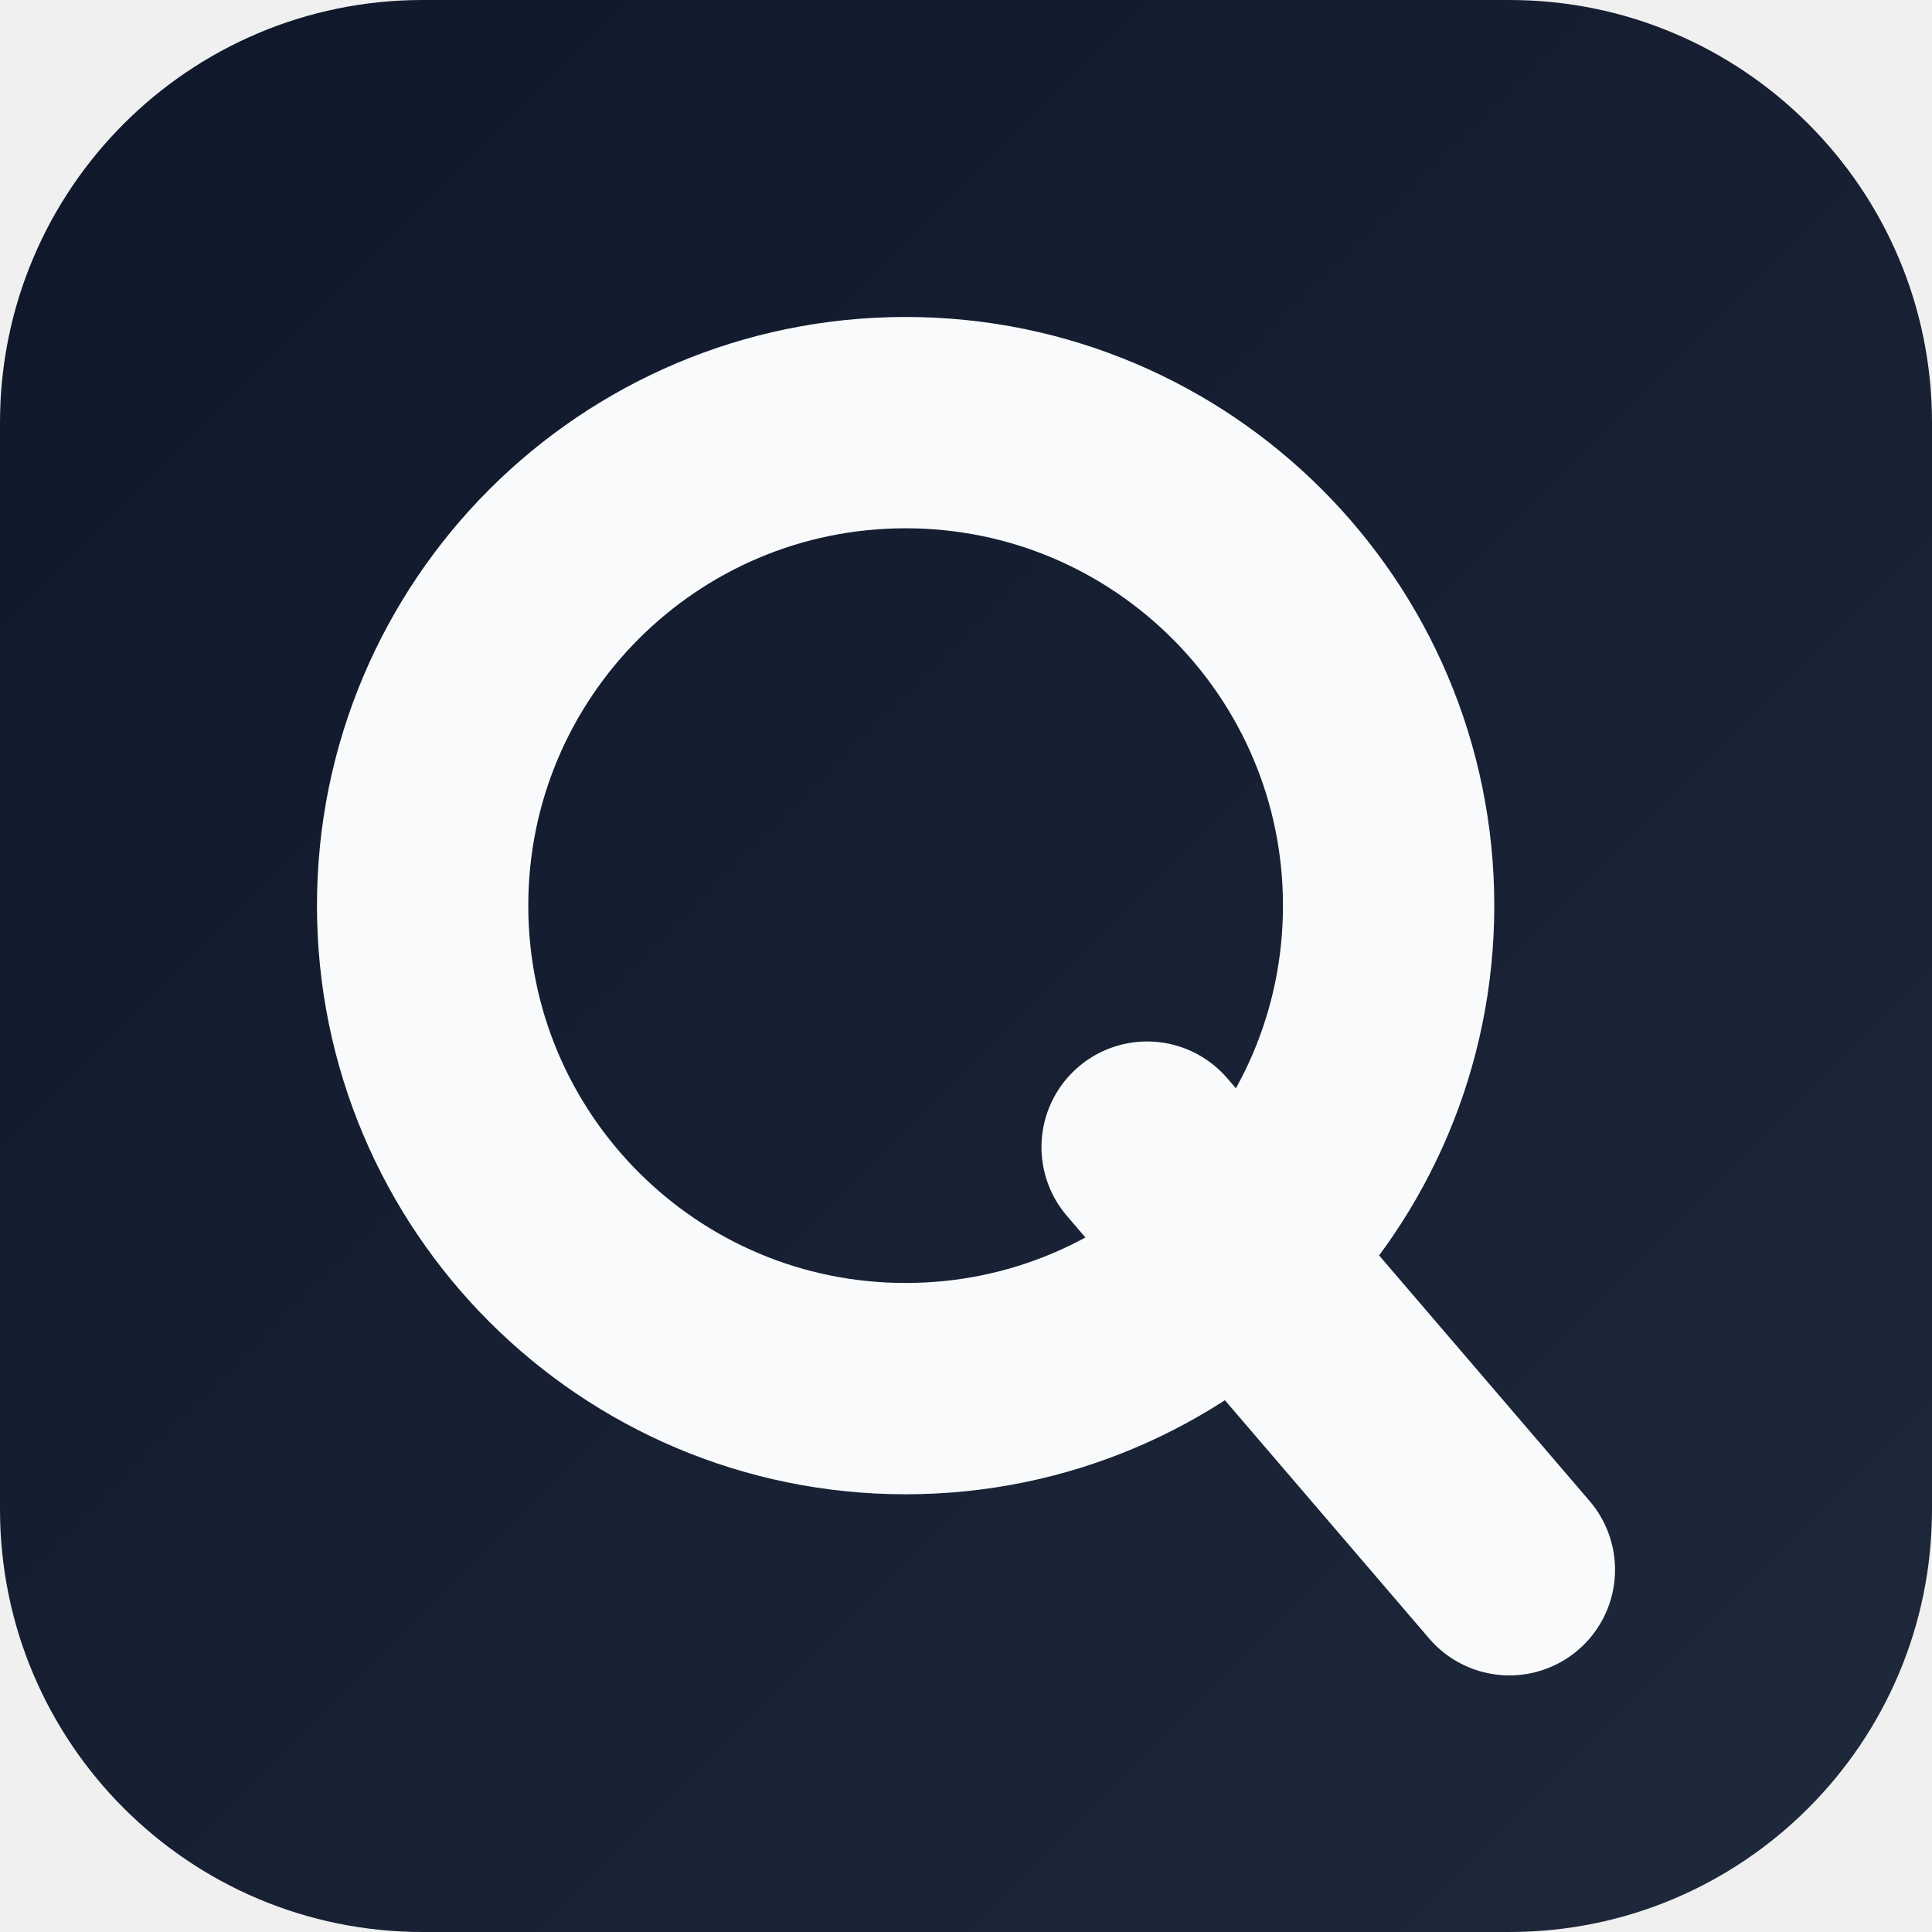
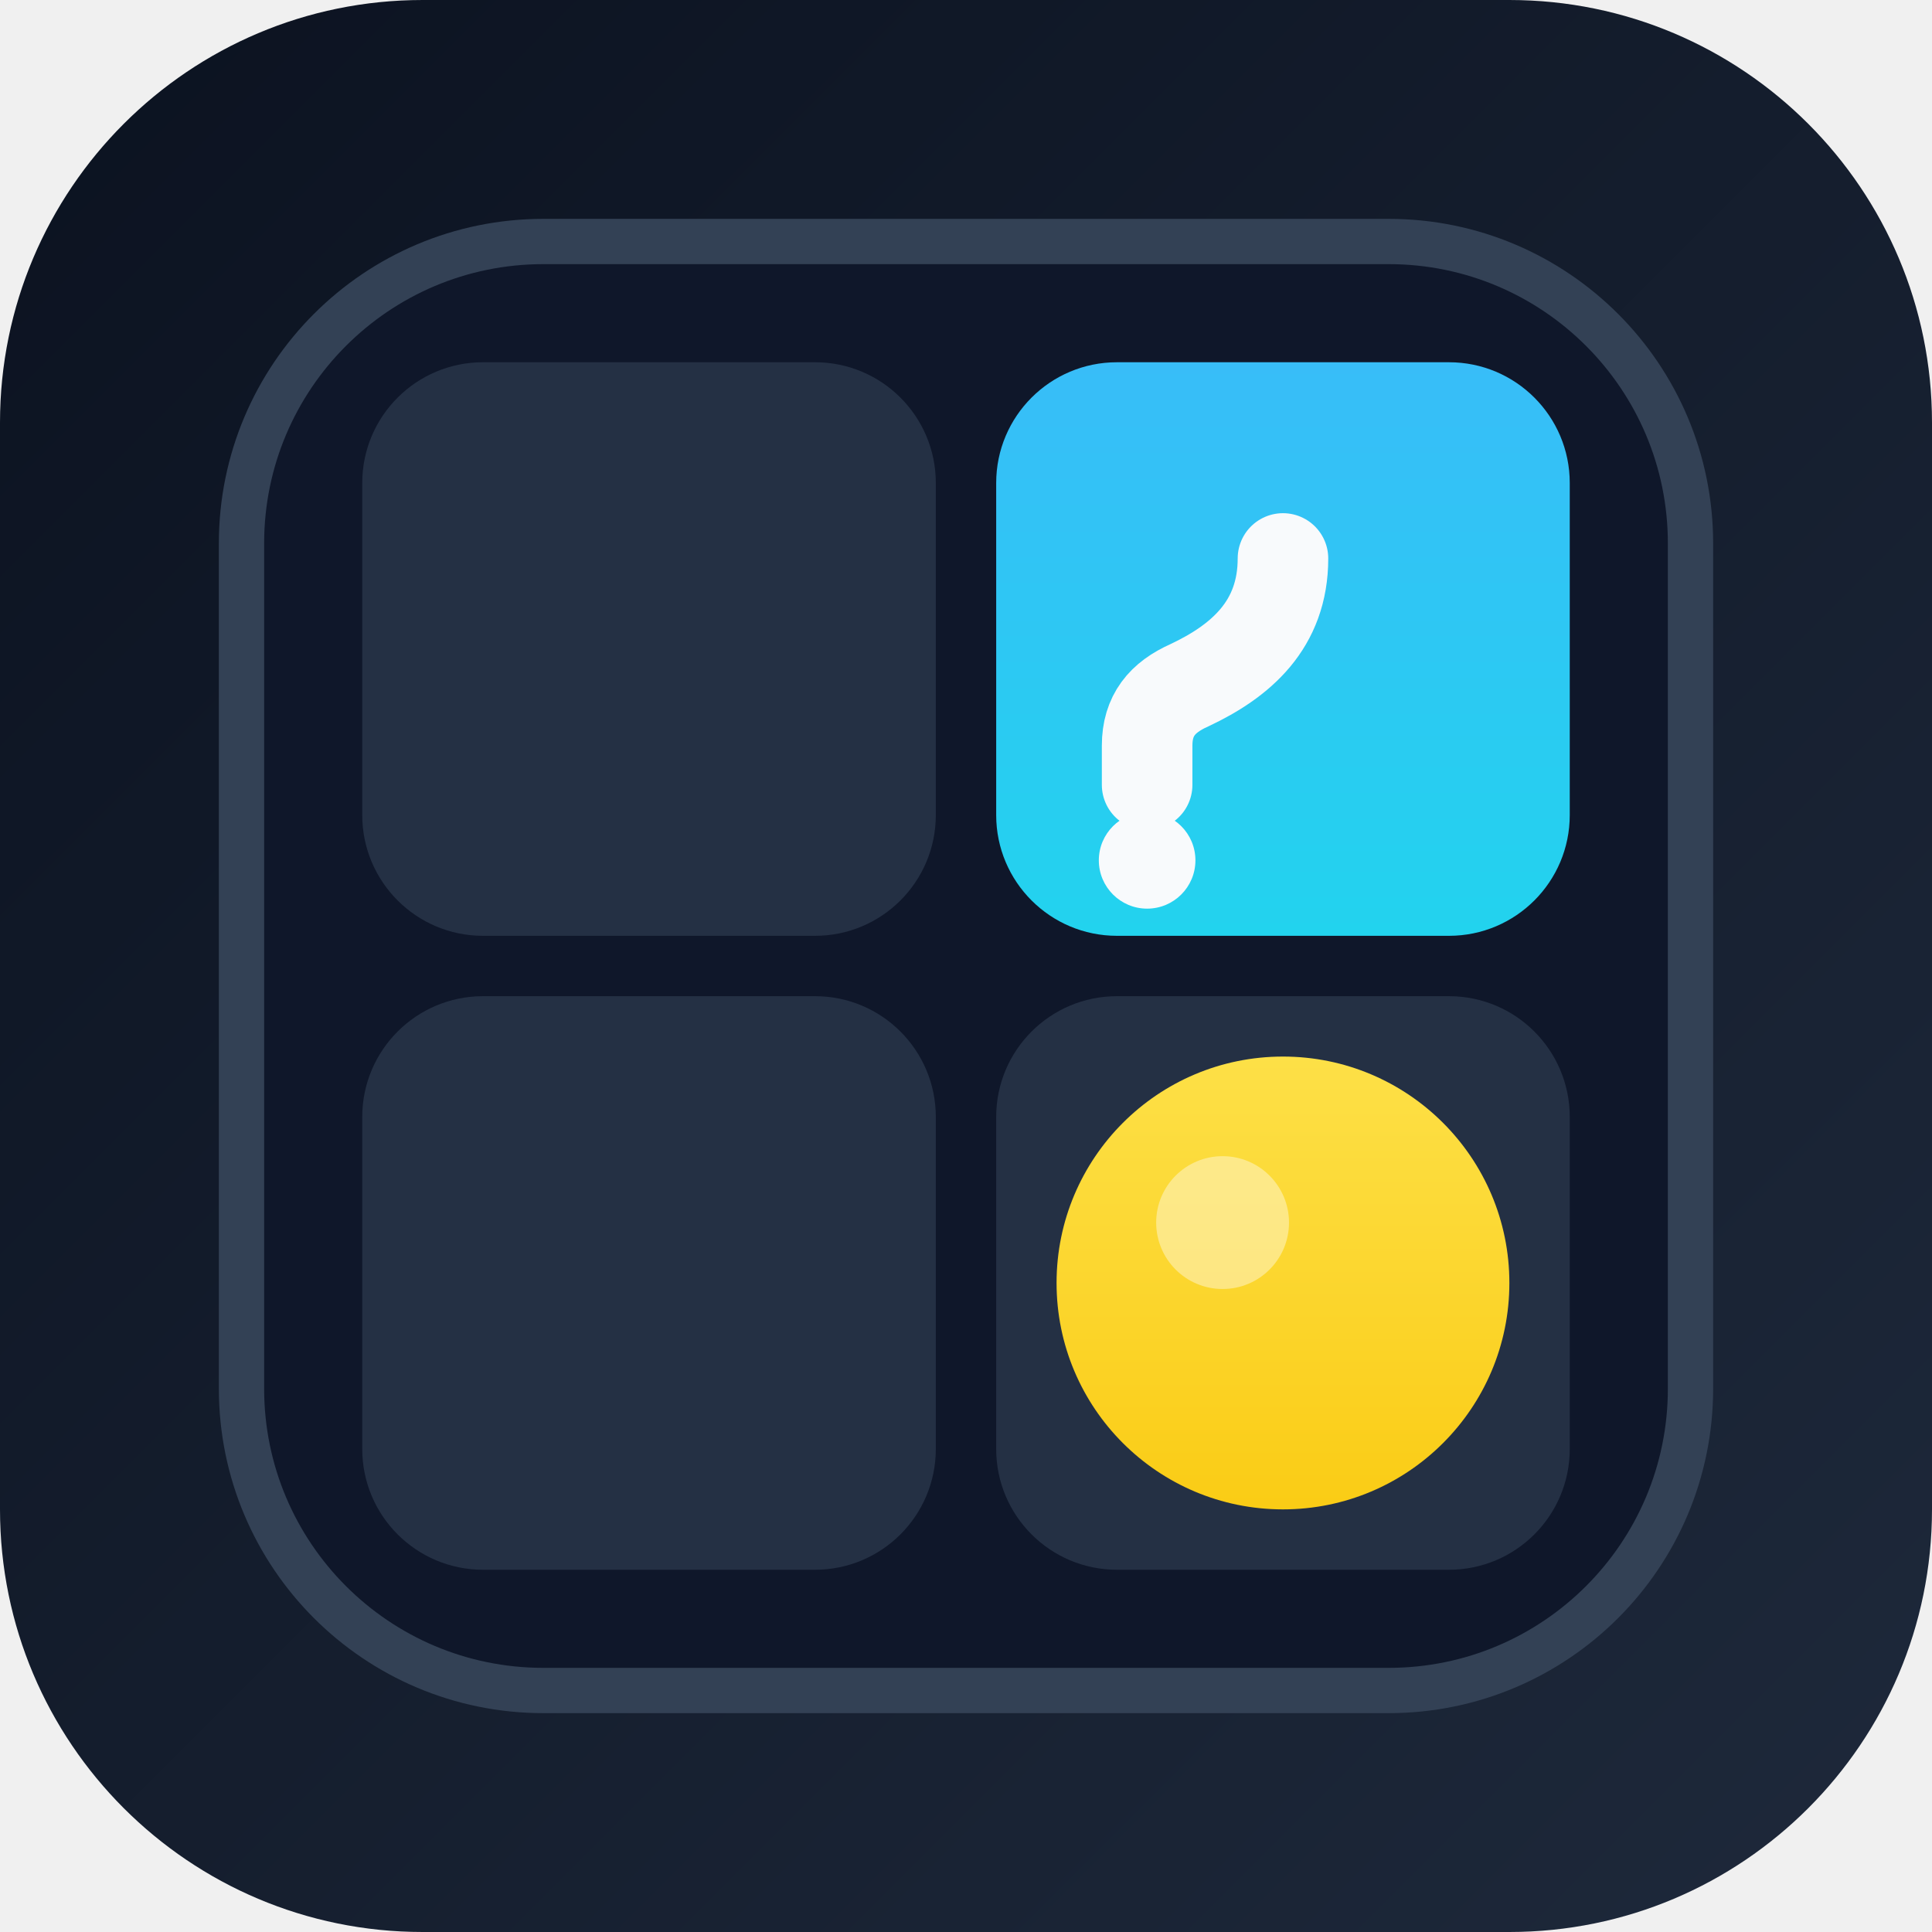
<svg xmlns="http://www.w3.org/2000/svg" viewBox="0 0 64 64" role="img" aria-label="Quiz Quest">
  <defs>
    <linearGradient id="bg" x1="0" y1="0" x2="1" y2="1">
-       <stop offset="0%" stop-color="#0f172a" />
+       <stop offset="0%" stop-color="#0b1220" />
      <stop offset="100%" stop-color="#1e293b" />
+     </linearGradient>
+     <linearGradient id="tileHi" x1="0" y1="0" x2="0" y2="1">
+       <stop offset="0%" stop-color="#38bdf8" />
+       <stop offset="100%" stop-color="#22d3ee" />
+     </linearGradient>
+     <linearGradient id="buzzer" x1="0" y1="0" x2="0" y2="1">
+       <stop offset="0%" stop-color="#fde047" />
+       <stop offset="100%" stop-color="#facc15" />
    </linearGradient>
  </defs>
  <rect width="64" height="64" rx="14" fill="url(#bg)" />
-   <circle cx="30" cy="30" r="16" fill="none" stroke="#f8fafc" stroke-width="7" />
-   <path d="M38 38 L50 52" fill="none" stroke="#f8fafc" stroke-width="7" stroke-linecap="round" />
+   <rect x="8" y="8" width="48" height="48" rx="10" fill="#0f172a" stroke="#334155" stroke-width="1.5" />
+   <rect x="12" y="12" width="19" height="19" rx="4" fill="#243044" />
+   <rect x="33" y="12" width="19" height="19" rx="4" fill="url(#tileHi)" />
+   <rect x="12" y="33" width="19" height="19" rx="4" fill="#243044" />
+   <rect x="33" y="33" width="19" height="19" rx="4" fill="#243044" />
+   <path d="M42.5 18.5c0 2.2-1.4 3.4-3.1 4.2-.9.4-1.4 1-1.4 2v1.3" fill="none" stroke="#f8fafc" stroke-width="3" stroke-linecap="round" />
+   <circle cx="38" cy="28.5" r="1.6" fill="#f8fafc" />
+   <circle cx="42.5" cy="42.5" r="7.5" fill="url(#buzzer)" />
+   <circle cx="40.5" cy="40.5" r="2.2" fill="#fff" opacity="0.4" />
</svg>
